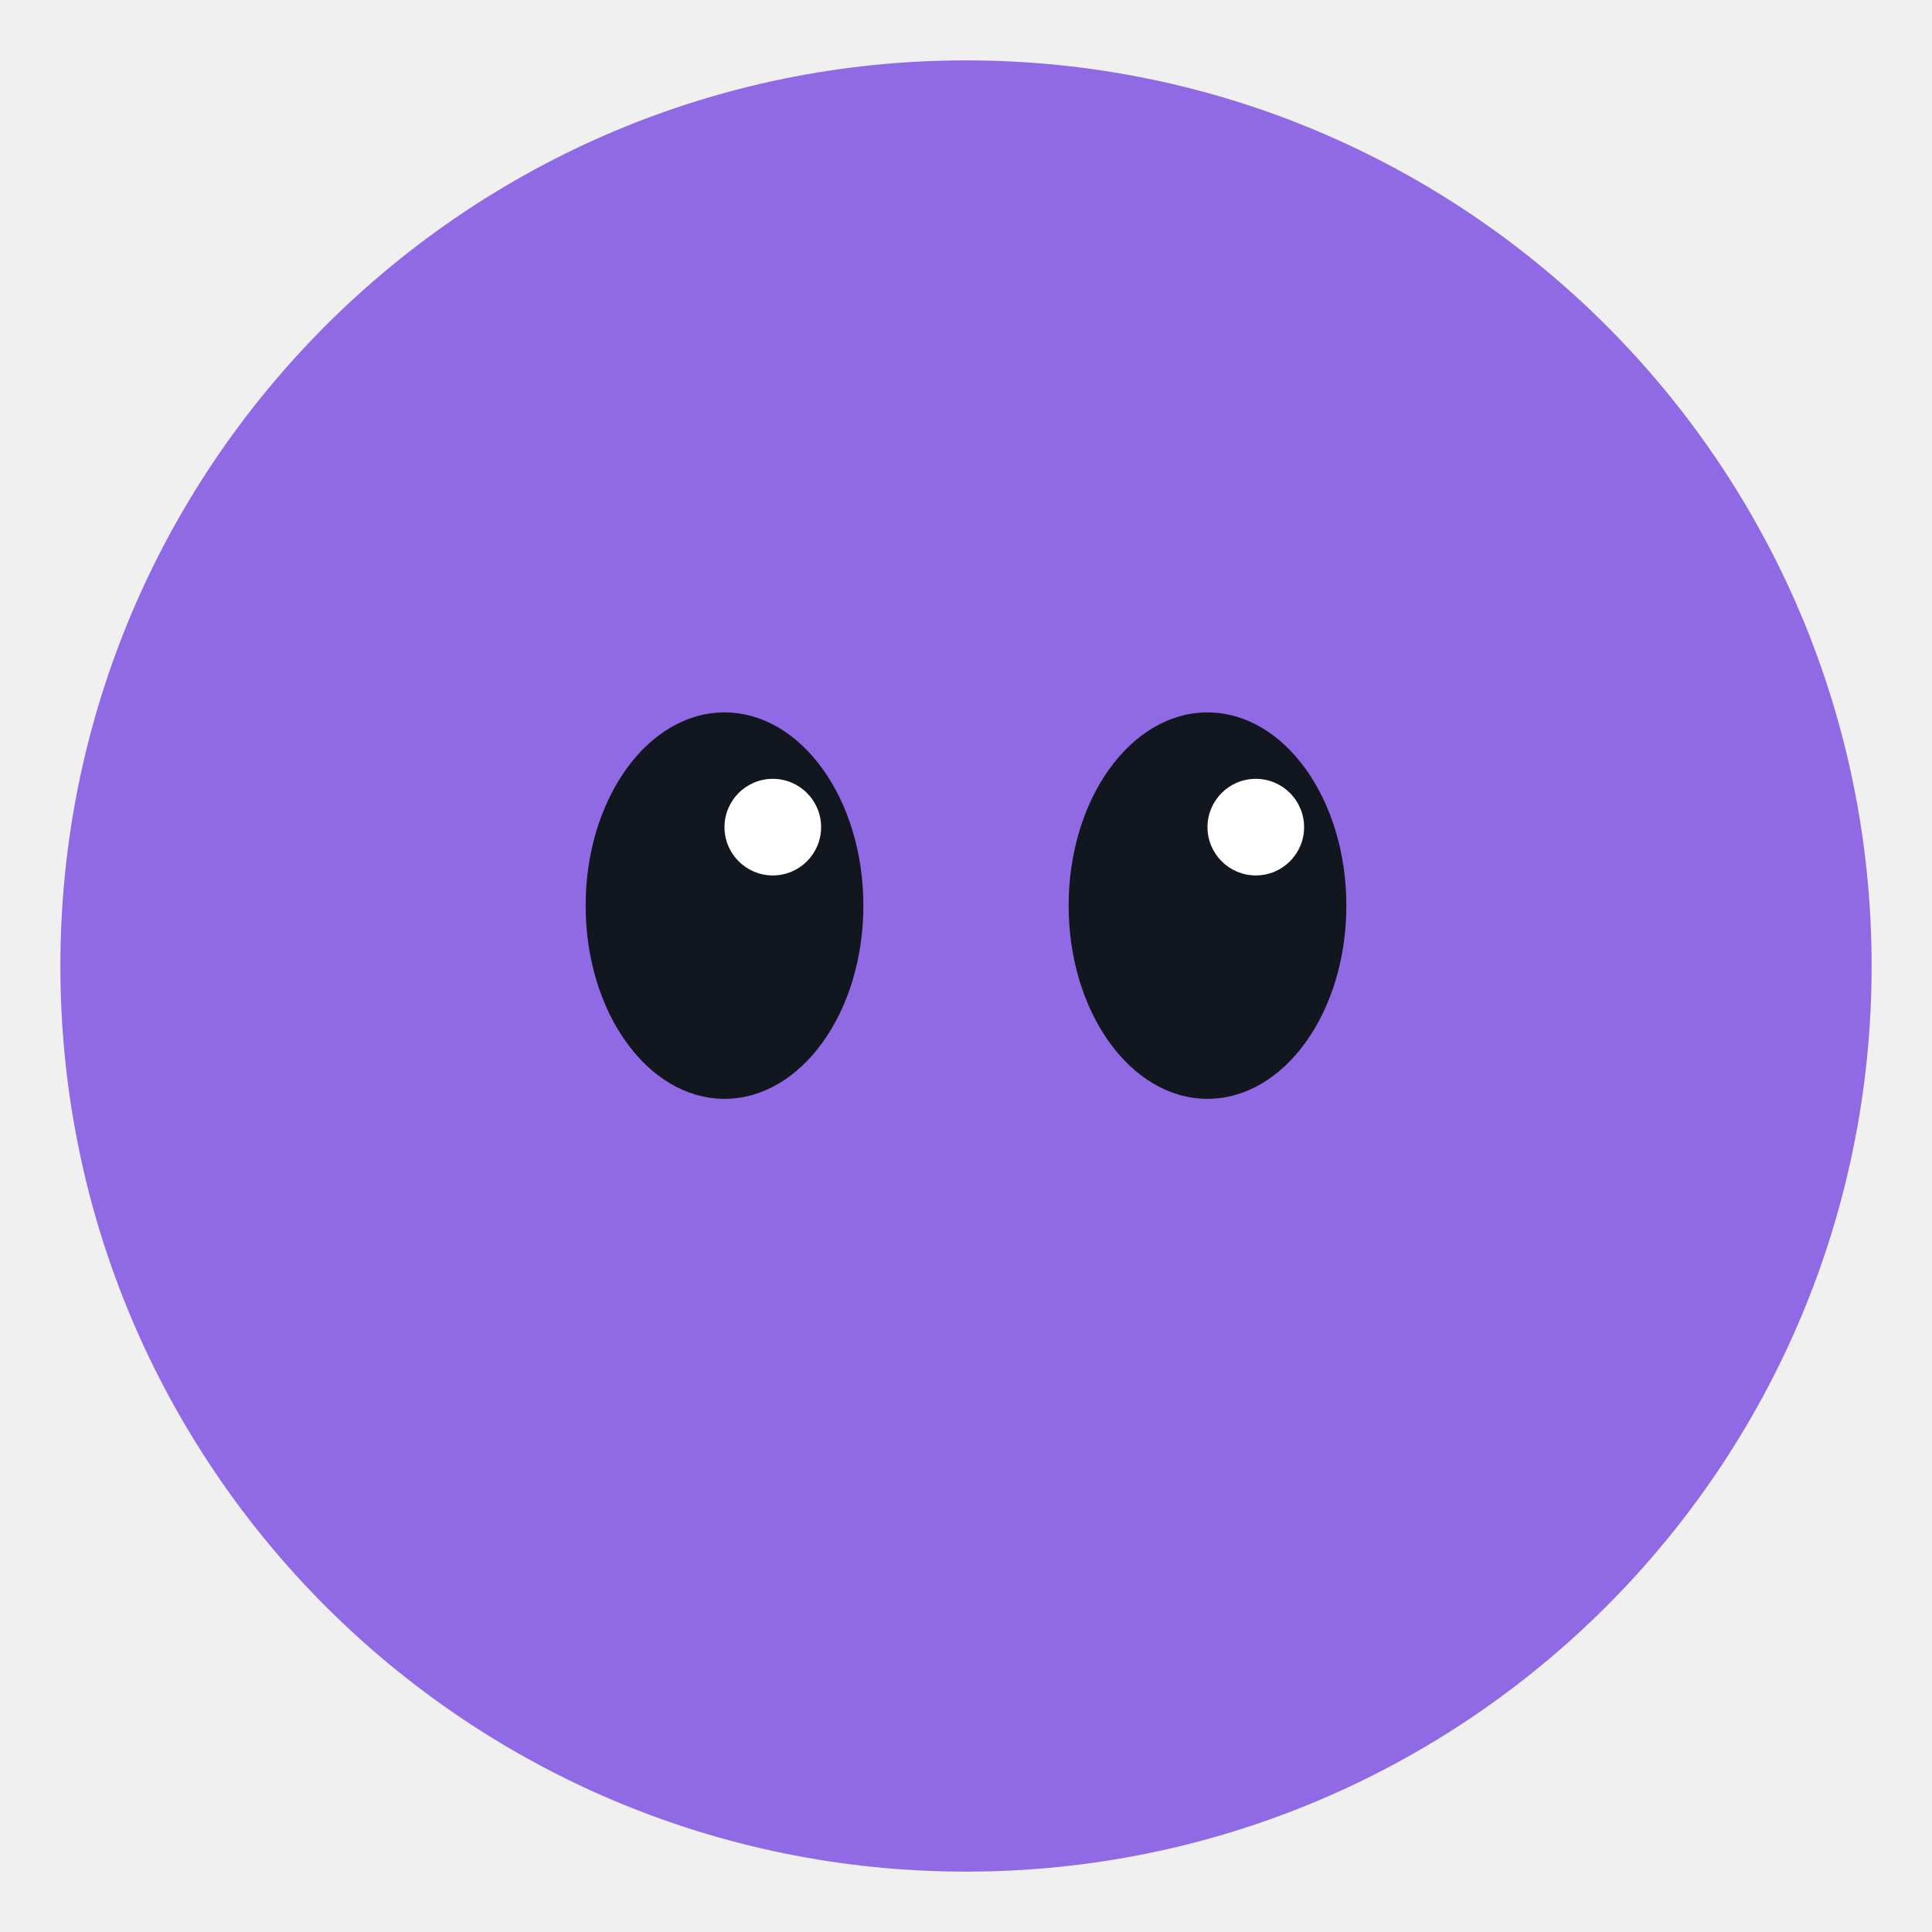
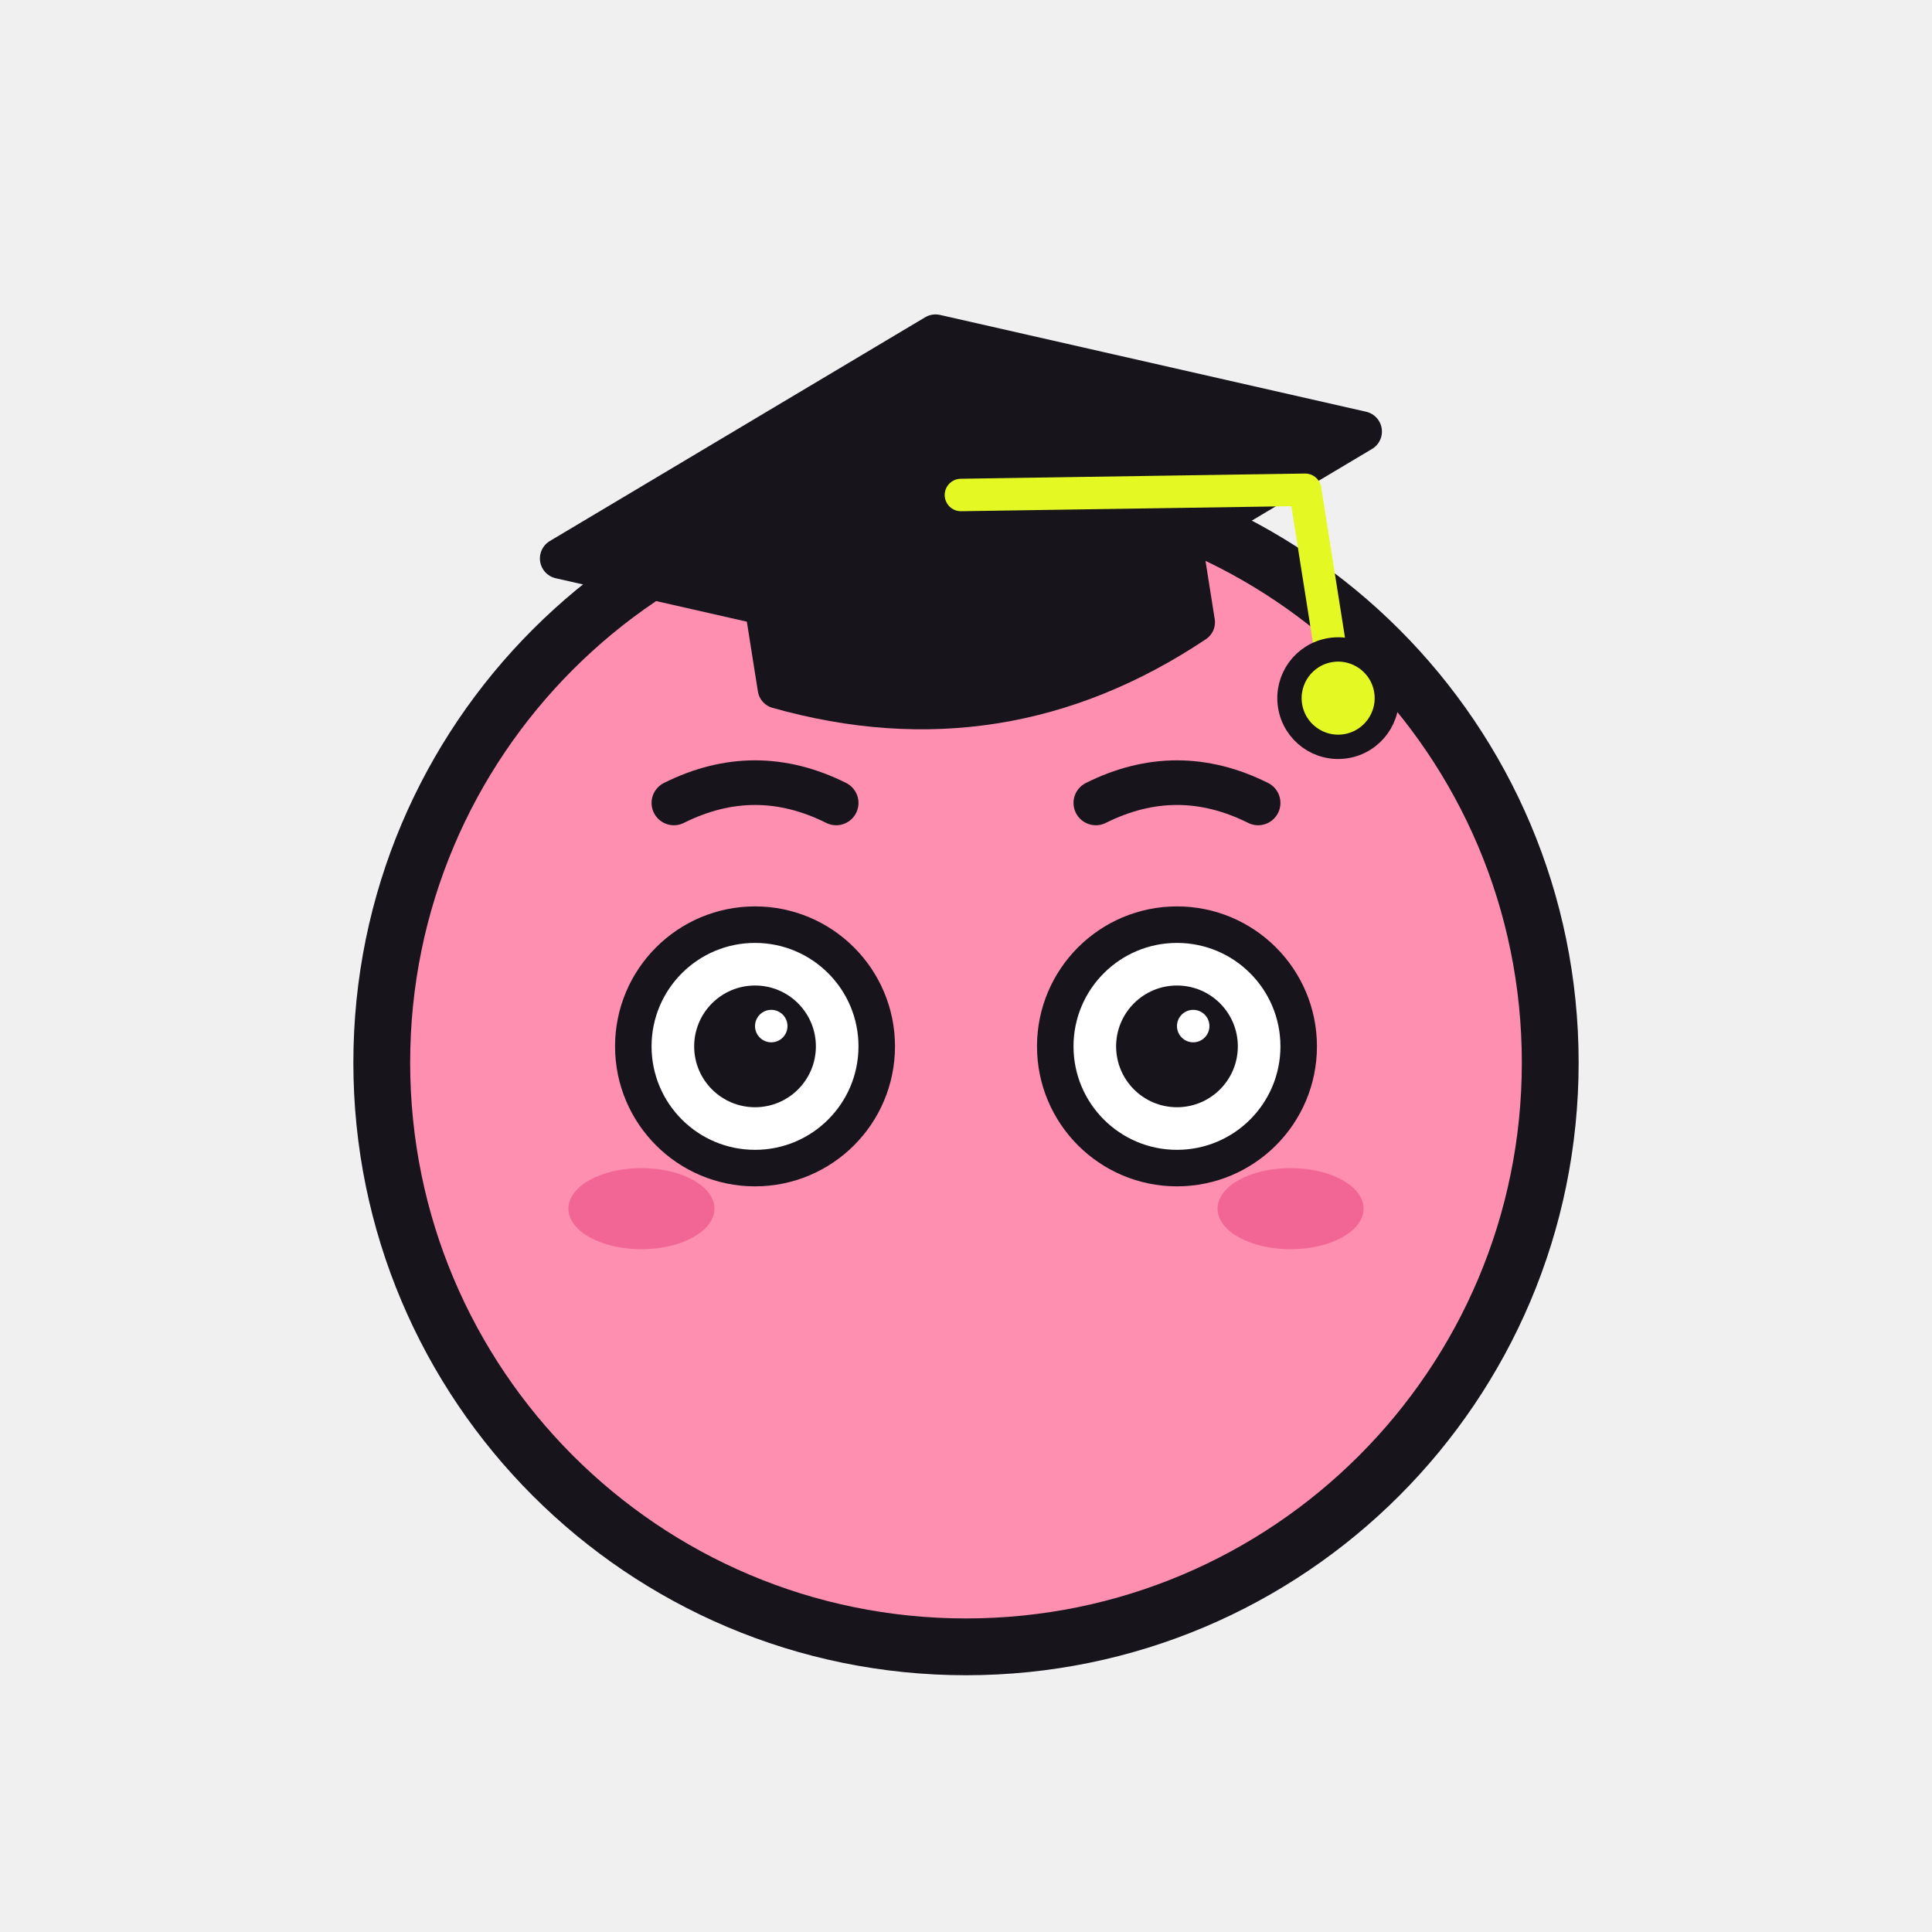
- <svg xmlns="http://www.w3.org/2000/svg" viewBox="0 0 64 64">
-   <circle cx="32" cy="32" r="30" fill="#906ae5" />
-   <ellipse cx="24" cy="30" rx="4.6" ry="6.4" fill="#12161f" />
-   <ellipse cx="40" cy="30" rx="4.6" ry="6.4" fill="#12161f" />
-   <circle cx="25.6" cy="27.4" r="1.6" fill="#fff" />
-   <circle cx="41.6" cy="27.4" r="1.6" fill="#fff" />
+ <svg xmlns="http://www.w3.org/2000/svg" viewBox="0 0 200 200">
+   <g>
+     <g>
+       <g transform="translate(16 26) scale(0.84)">
+         <path d="M100 28a72 72 0 1 1 0 144a72 72 0 1 1 0-144Z" fill="#ff8fb1" stroke="#17141c" stroke-width="7" stroke-linejoin="round" />
+         <g>
+           <path d="M64 68Q74 63 84 68" stroke="#17141c" stroke-width="5.5" stroke-linecap="round" fill="none" />
+           <path d="M116 68Q126 63 136 68" stroke="#17141c" stroke-width="5.5" stroke-linecap="round" fill="none" />
+           <ellipse cx="60" cy="118" rx="9" ry="5" fill="#e8457f" opacity="0.55" />
+           <ellipse cx="140" cy="118" rx="9" ry="5" fill="#e8457f" opacity="0.55" />
+           <g>
+             <circle cx="74" cy="98" r="15" fill="#fff" stroke="#17141c" stroke-width="4.5" />
+             <g>
+               <circle cx="74" cy="98" r="7.5" fill="#17141c" />
+               <circle cx="76" cy="95.5" r="2" fill="#fff" />
+             </g>
+           </g>
+           <g>
+             <circle cx="126" cy="98" r="15" fill="#fff" stroke="#17141c" stroke-width="4.5" />
+             <g>
+               <circle cx="126" cy="98" r="7.5" fill="#17141c" />
+               <circle cx="128" cy="95.5" r="2" fill="#fff" />
+             </g>
+           </g>
+         </g>
+         <g transform="rotate(-9 100 34)" stroke="#17141c" stroke-width="5" stroke-linejoin="round">
+           <path d="M74 34V50Q100 62 126 50V34Z" fill="#17141c" />
+           <path d="M50 30L100 10L150 30L100 50Z" fill="#17141c" />
+           <path d="M100 30L142 36V58" fill="none" stroke="#e4f924" stroke-width="4" stroke-linecap="round" />
+           <circle cx="142" cy="62" r="6" fill="#e4f924" stroke="#17141c" stroke-width="3" />
+         </g>
+       </g>
+     </g>
+   </g>
</svg>
